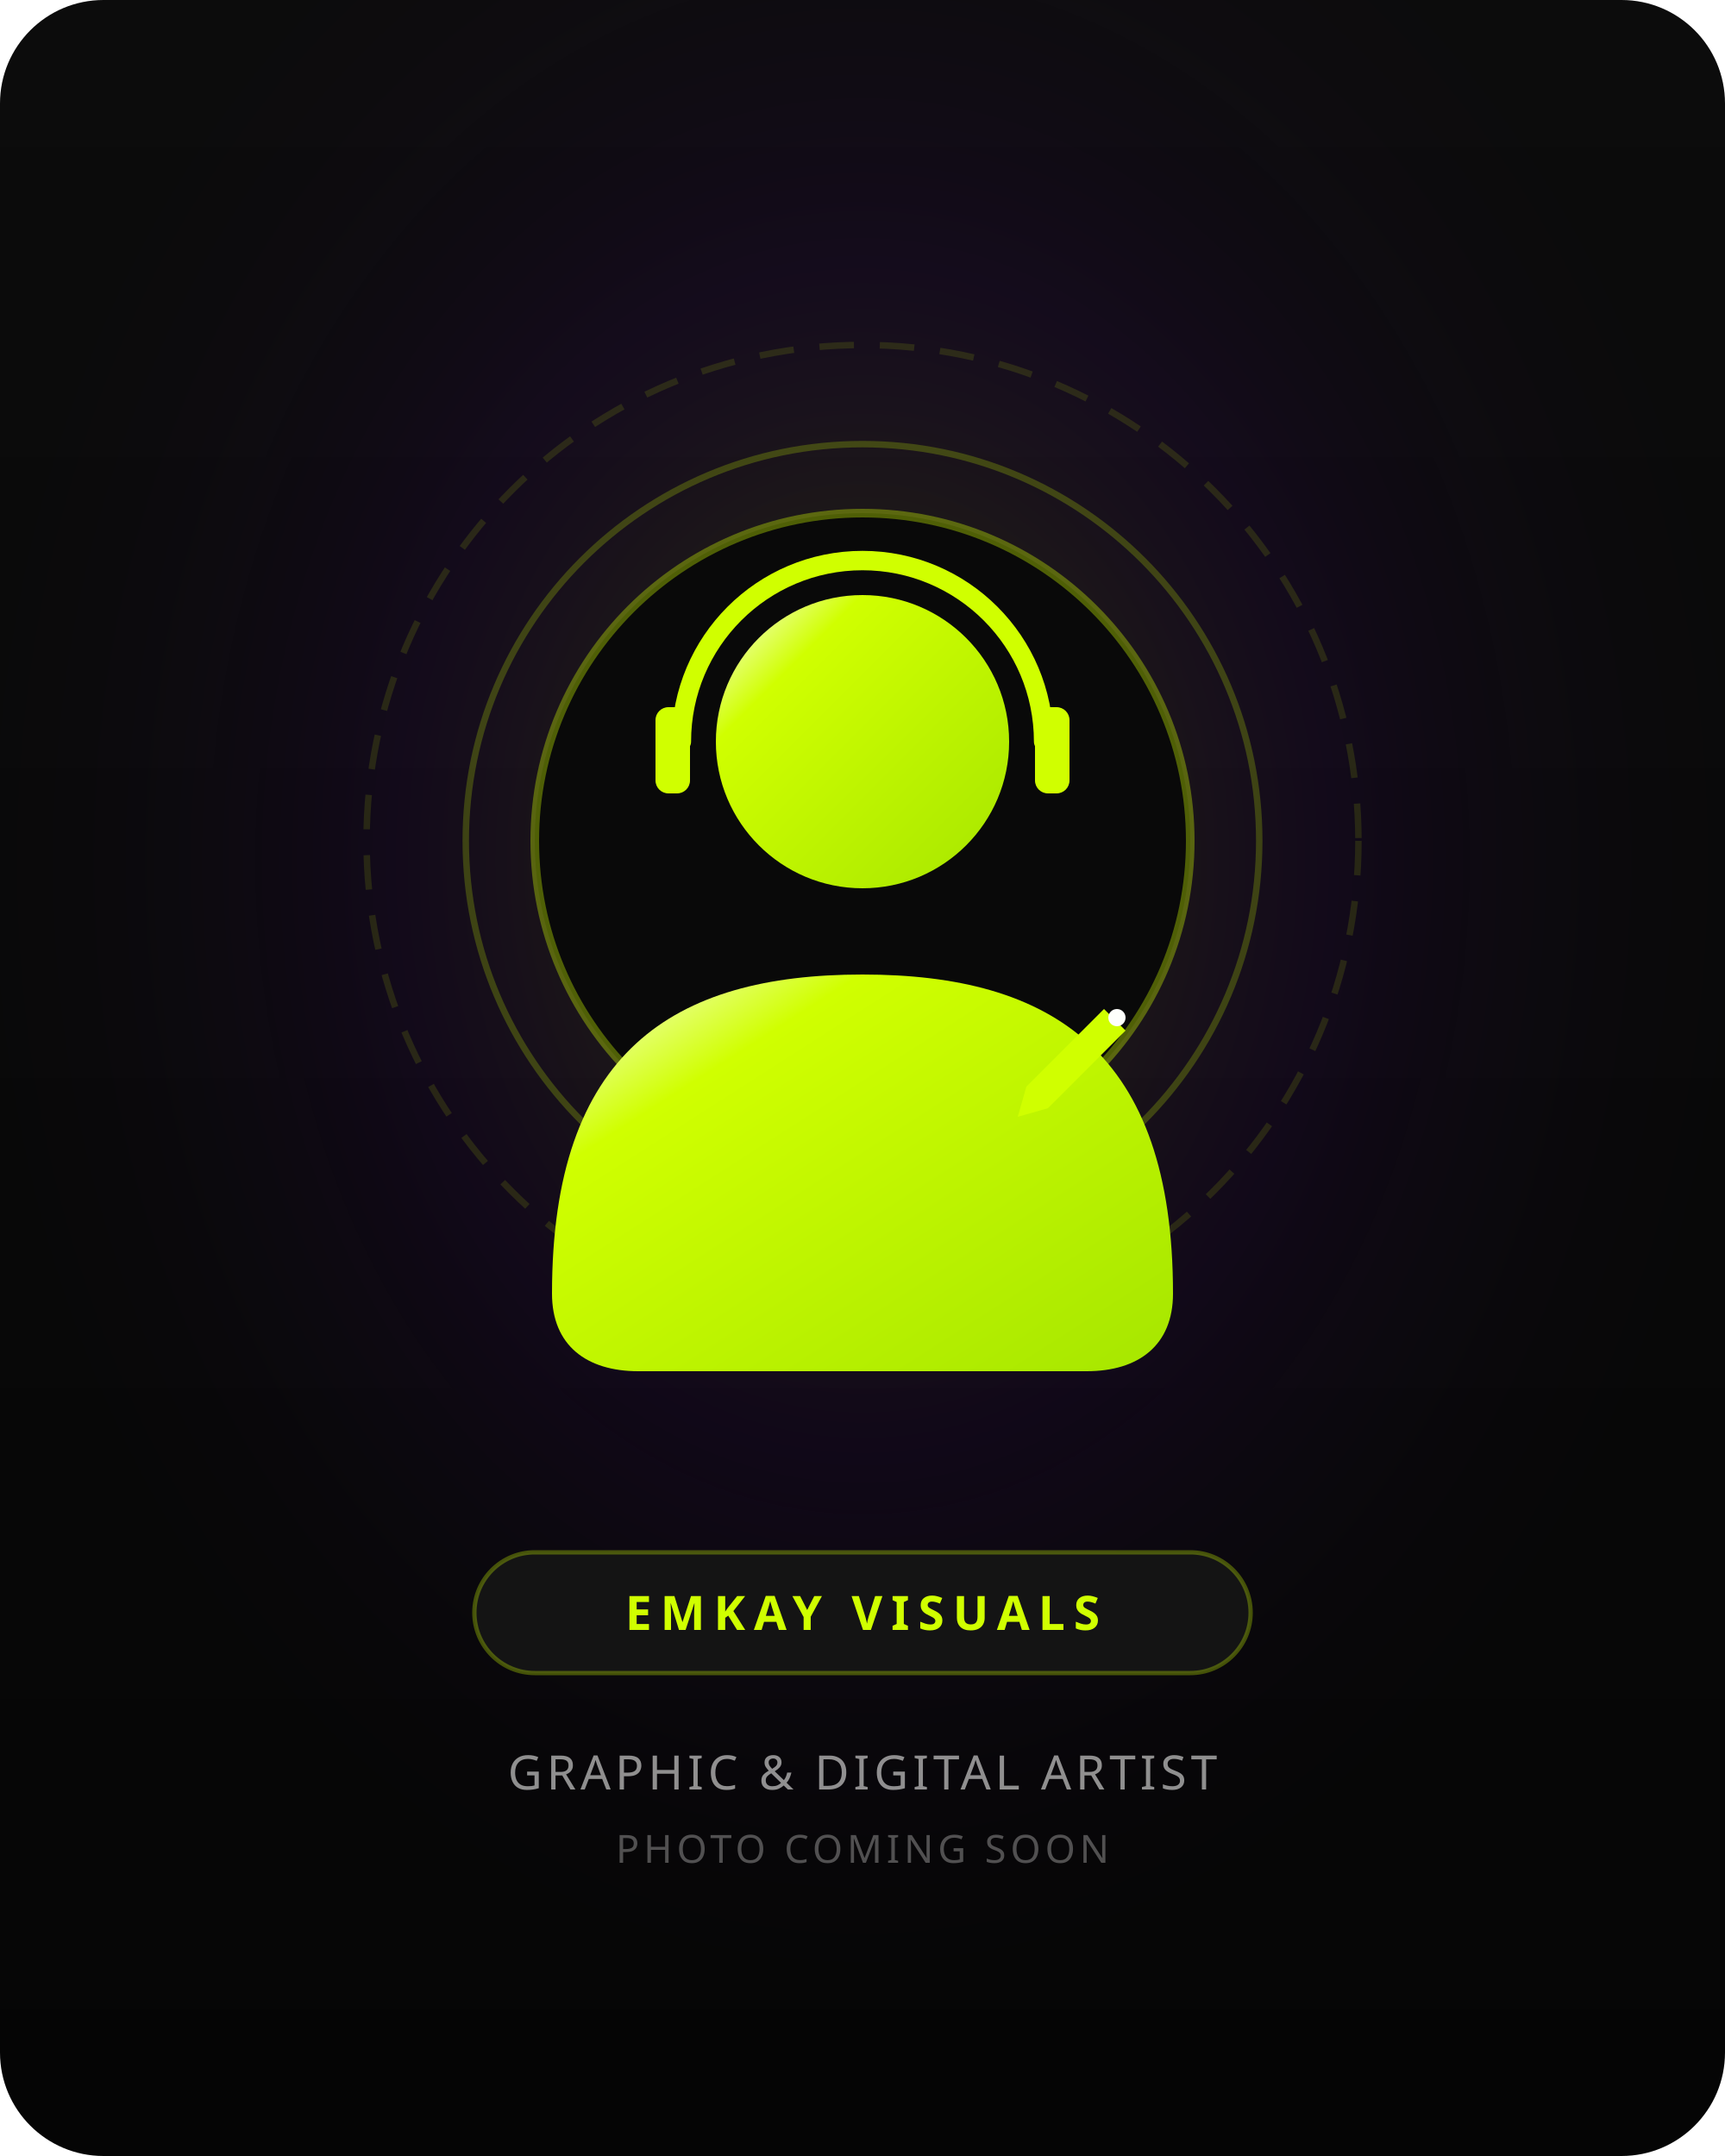
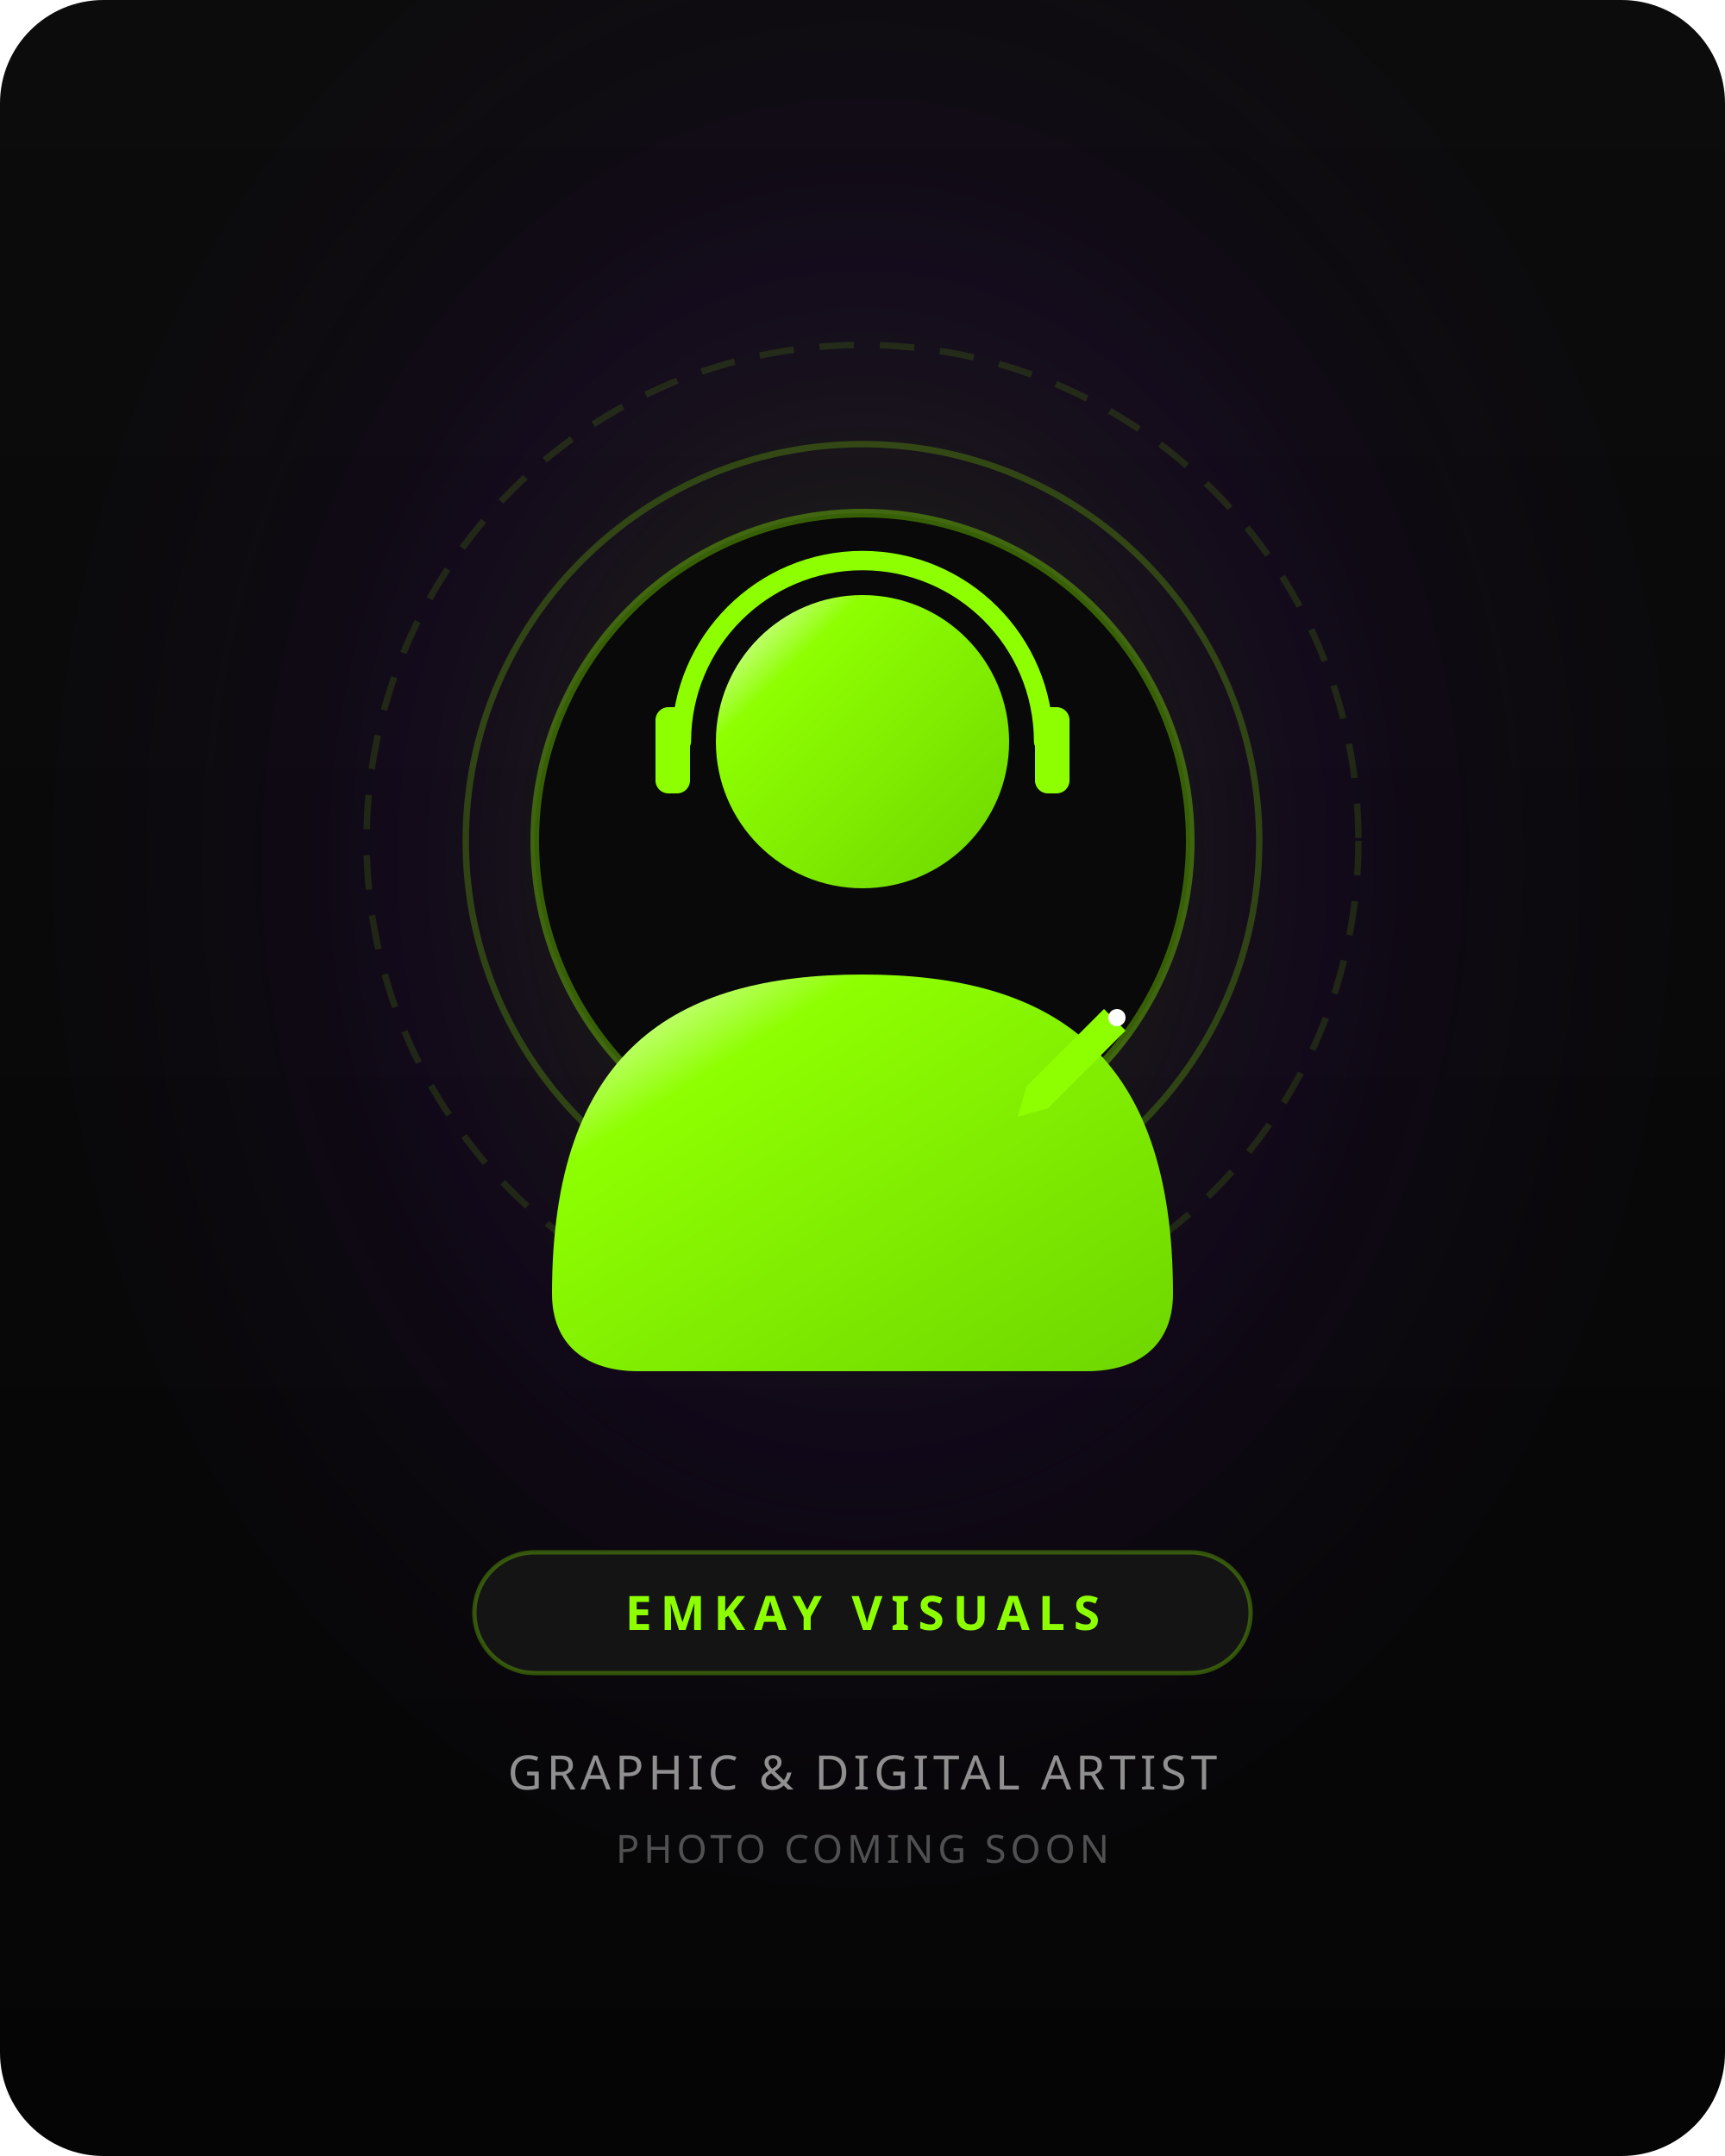
<svg xmlns="http://www.w3.org/2000/svg" viewBox="0 0 400 500" width="100%" height="100%">
  <defs>
    <radialGradient id="avatarGlow" cx="50%" cy="40%" r="55%">
-       <stop offset="0%" stop-color="#D0FF00" stop-opacity="0.18" />
+       <stop offset="0%" stop-color="#8EFF01" stop-opacity="0.18" />
      <stop offset="50%" stop-color="#8116E0" stop-opacity="0.08" />
      <stop offset="100%" stop-color="#050505" stop-opacity="0" />
    </radialGradient>
    <linearGradient id="limeGrad" x1="0%" y1="0%" x2="100%" y2="100%">
      <stop offset="0%" stop-color="#FEFFFC" />
-       <stop offset="25%" stop-color="#D0FF00" />
-       <stop offset="100%" stop-color="#A6E600" />
+       <stop offset="25%" stop-color="#8EFF01" />
+       <stop offset="100%" stop-color="#6ED600" />
    </linearGradient>
    <linearGradient id="darkBg" x1="0%" y1="0%" x2="0%" y2="100%">
      <stop offset="0%" stop-color="#0c0c0c" />
      <stop offset="100%" stop-color="#050505" />
    </linearGradient>
  </defs>
  <rect width="400" height="500" rx="24" fill="url(#darkBg)" />
  <rect width="400" height="500" rx="24" fill="url(#avatarGlow)" />
-   <circle cx="200" cy="195" r="115" fill="none" stroke="#D0FF00" stroke-opacity="0.12" stroke-width="1.5" stroke-dasharray="8 6" />
-   <circle cx="200" cy="195" r="92" fill="none" stroke="#D0FF00" stroke-opacity="0.22" stroke-width="1.5" />
-   <circle cx="200" cy="195" r="76" fill="#090909" stroke="#D0FF00" stroke-opacity="0.35" stroke-width="2" />
+   <circle cx="200" cy="195" r="115" fill="none" stroke="#8EFF01" stroke-opacity="0.12" stroke-width="1.5" stroke-dasharray="8 6" />
+   <circle cx="200" cy="195" r="92" fill="none" stroke="#8EFF01" stroke-opacity="0.22" stroke-width="1.5" />
+   <circle cx="200" cy="195" r="76" fill="#090909" stroke="#8EFF01" stroke-opacity="0.35" stroke-width="2" />
  <circle cx="200" cy="172" r="34" fill="url(#limeGrad)" />
-   <path d="M158 172 A42 42 0 0 1 242 172" fill="none" stroke="#D0FF00" stroke-width="4.5" stroke-linecap="round" />
-   <rect x="152" y="164" width="8" height="20" rx="3" fill="#D0FF00" />
-   <rect x="240" y="164" width="8" height="20" rx="3" fill="#D0FF00" />
+   <path d="M158 172 A42 42 0 0 1 242 172" fill="none" stroke="#8EFF01" stroke-width="4.5" stroke-linecap="round" />
+   <rect x="152" y="164" width="8" height="20" rx="3" fill="#8EFF01" />
+   <rect x="240" y="164" width="8" height="20" rx="3" fill="#8EFF01" />
  <path d="M128 300 C128 244 156 226 200 226 C244 226 272 244 272 300 C272 312 264 318 252 318 L148 318 C136 318 128 312 128 300 Z" fill="url(#limeGrad)" />
  <g transform="translate(238, 252)">
-     <polygon points="0,0 18,-18 23,-13 5,5 -2,7" fill="#D0FF00" />
+     <polygon points="0,0 18,-18 23,-13 5,5 -2,7" fill="#8EFF01" />
    <circle cx="21" cy="-16" r="2" fill="#FEFFFC" />
  </g>
-   <rect x="110" y="360" width="180" height="28" rx="14" fill="#141414" stroke="#D0FF00" stroke-opacity="0.3" stroke-width="1" />
-   <text x="200" y="378" text-anchor="middle" font-family="'Montserrat', sans-serif" font-weight="600" font-size="11" fill="#D0FF00" letter-spacing="2">EMKAY VISUALS</text>
+   <rect x="110" y="360" width="180" height="28" rx="14" fill="#141414" stroke="#8EFF01" stroke-opacity="0.3" stroke-width="1" />
+   <text x="200" y="378" text-anchor="middle" font-family="'Montserrat', sans-serif" font-weight="600" font-size="11" fill="#8EFF01" letter-spacing="2">EMKAY VISUALS</text>
  <text x="200" y="415" text-anchor="middle" font-family="'Montserrat', sans-serif" font-weight="500" font-size="11" fill="#FEFFFC" fill-opacity="0.55" letter-spacing="1">GRAPHIC &amp; DIGITAL ARTIST</text>
  <text x="200" y="432" text-anchor="middle" font-family="'Montserrat', sans-serif" font-weight="400" font-size="9" fill="#FEFFFC" fill-opacity="0.3" letter-spacing="1">PHOTO COMING SOON</text>
</svg>
